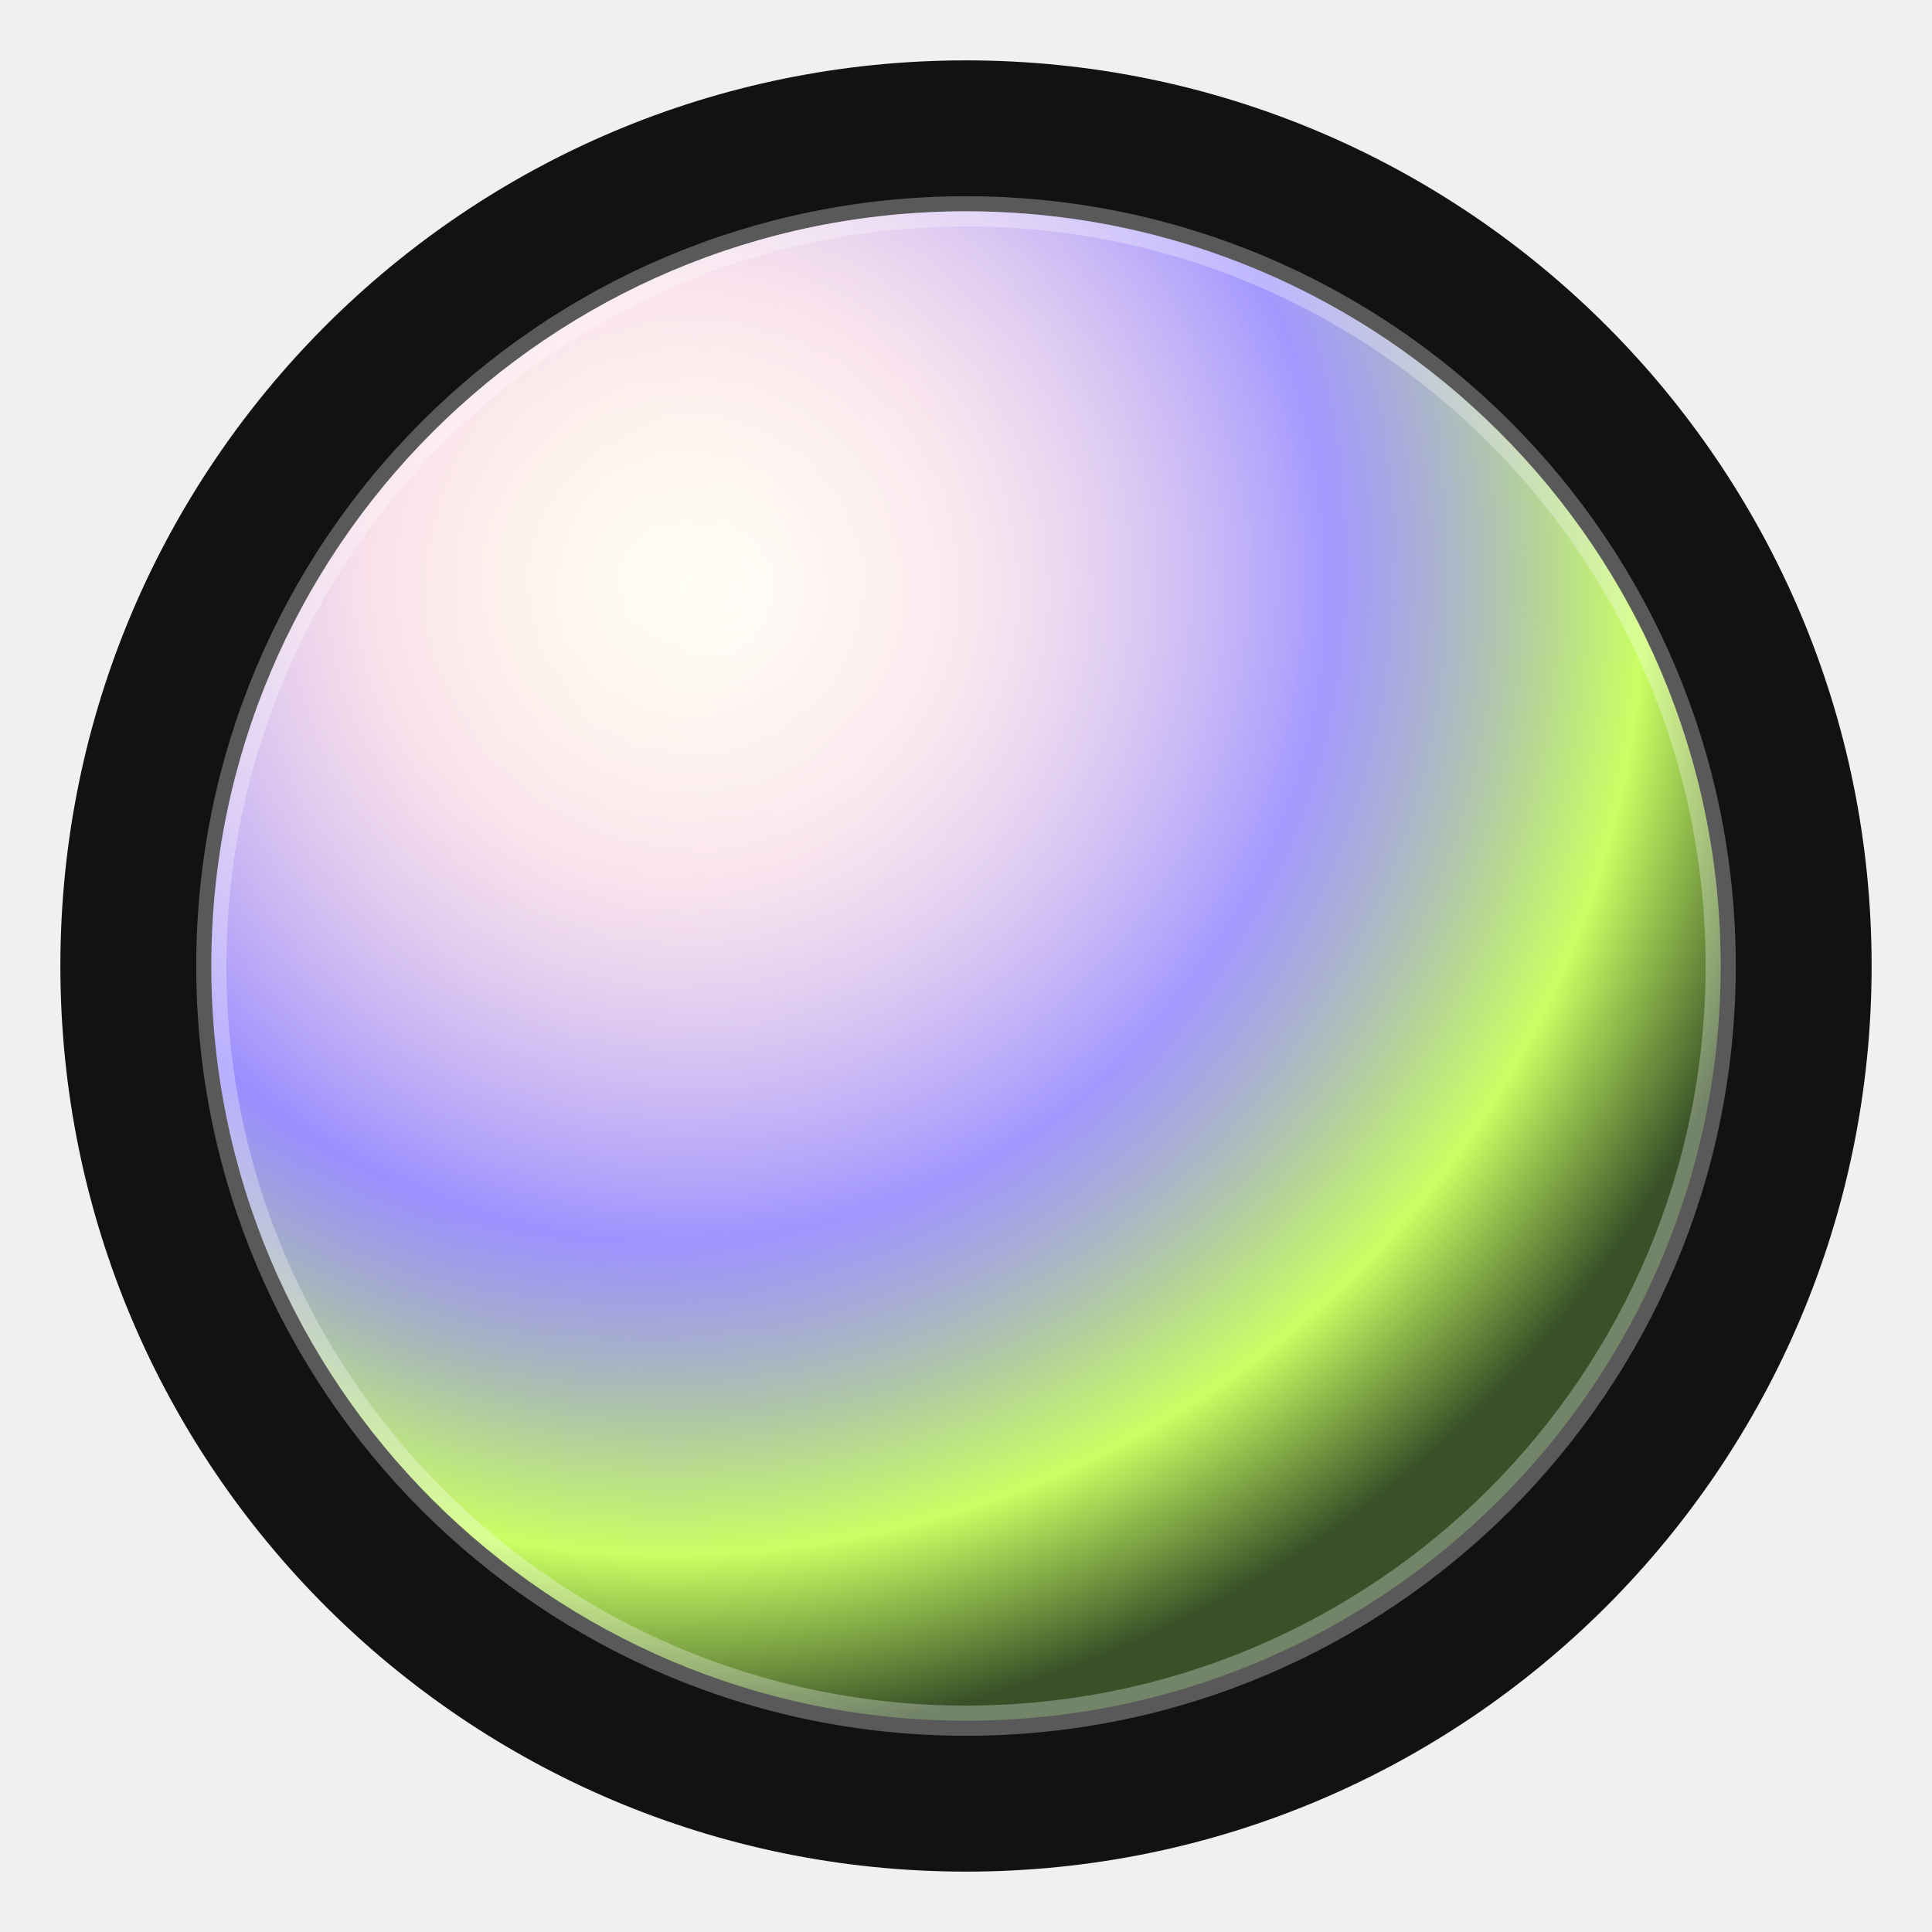
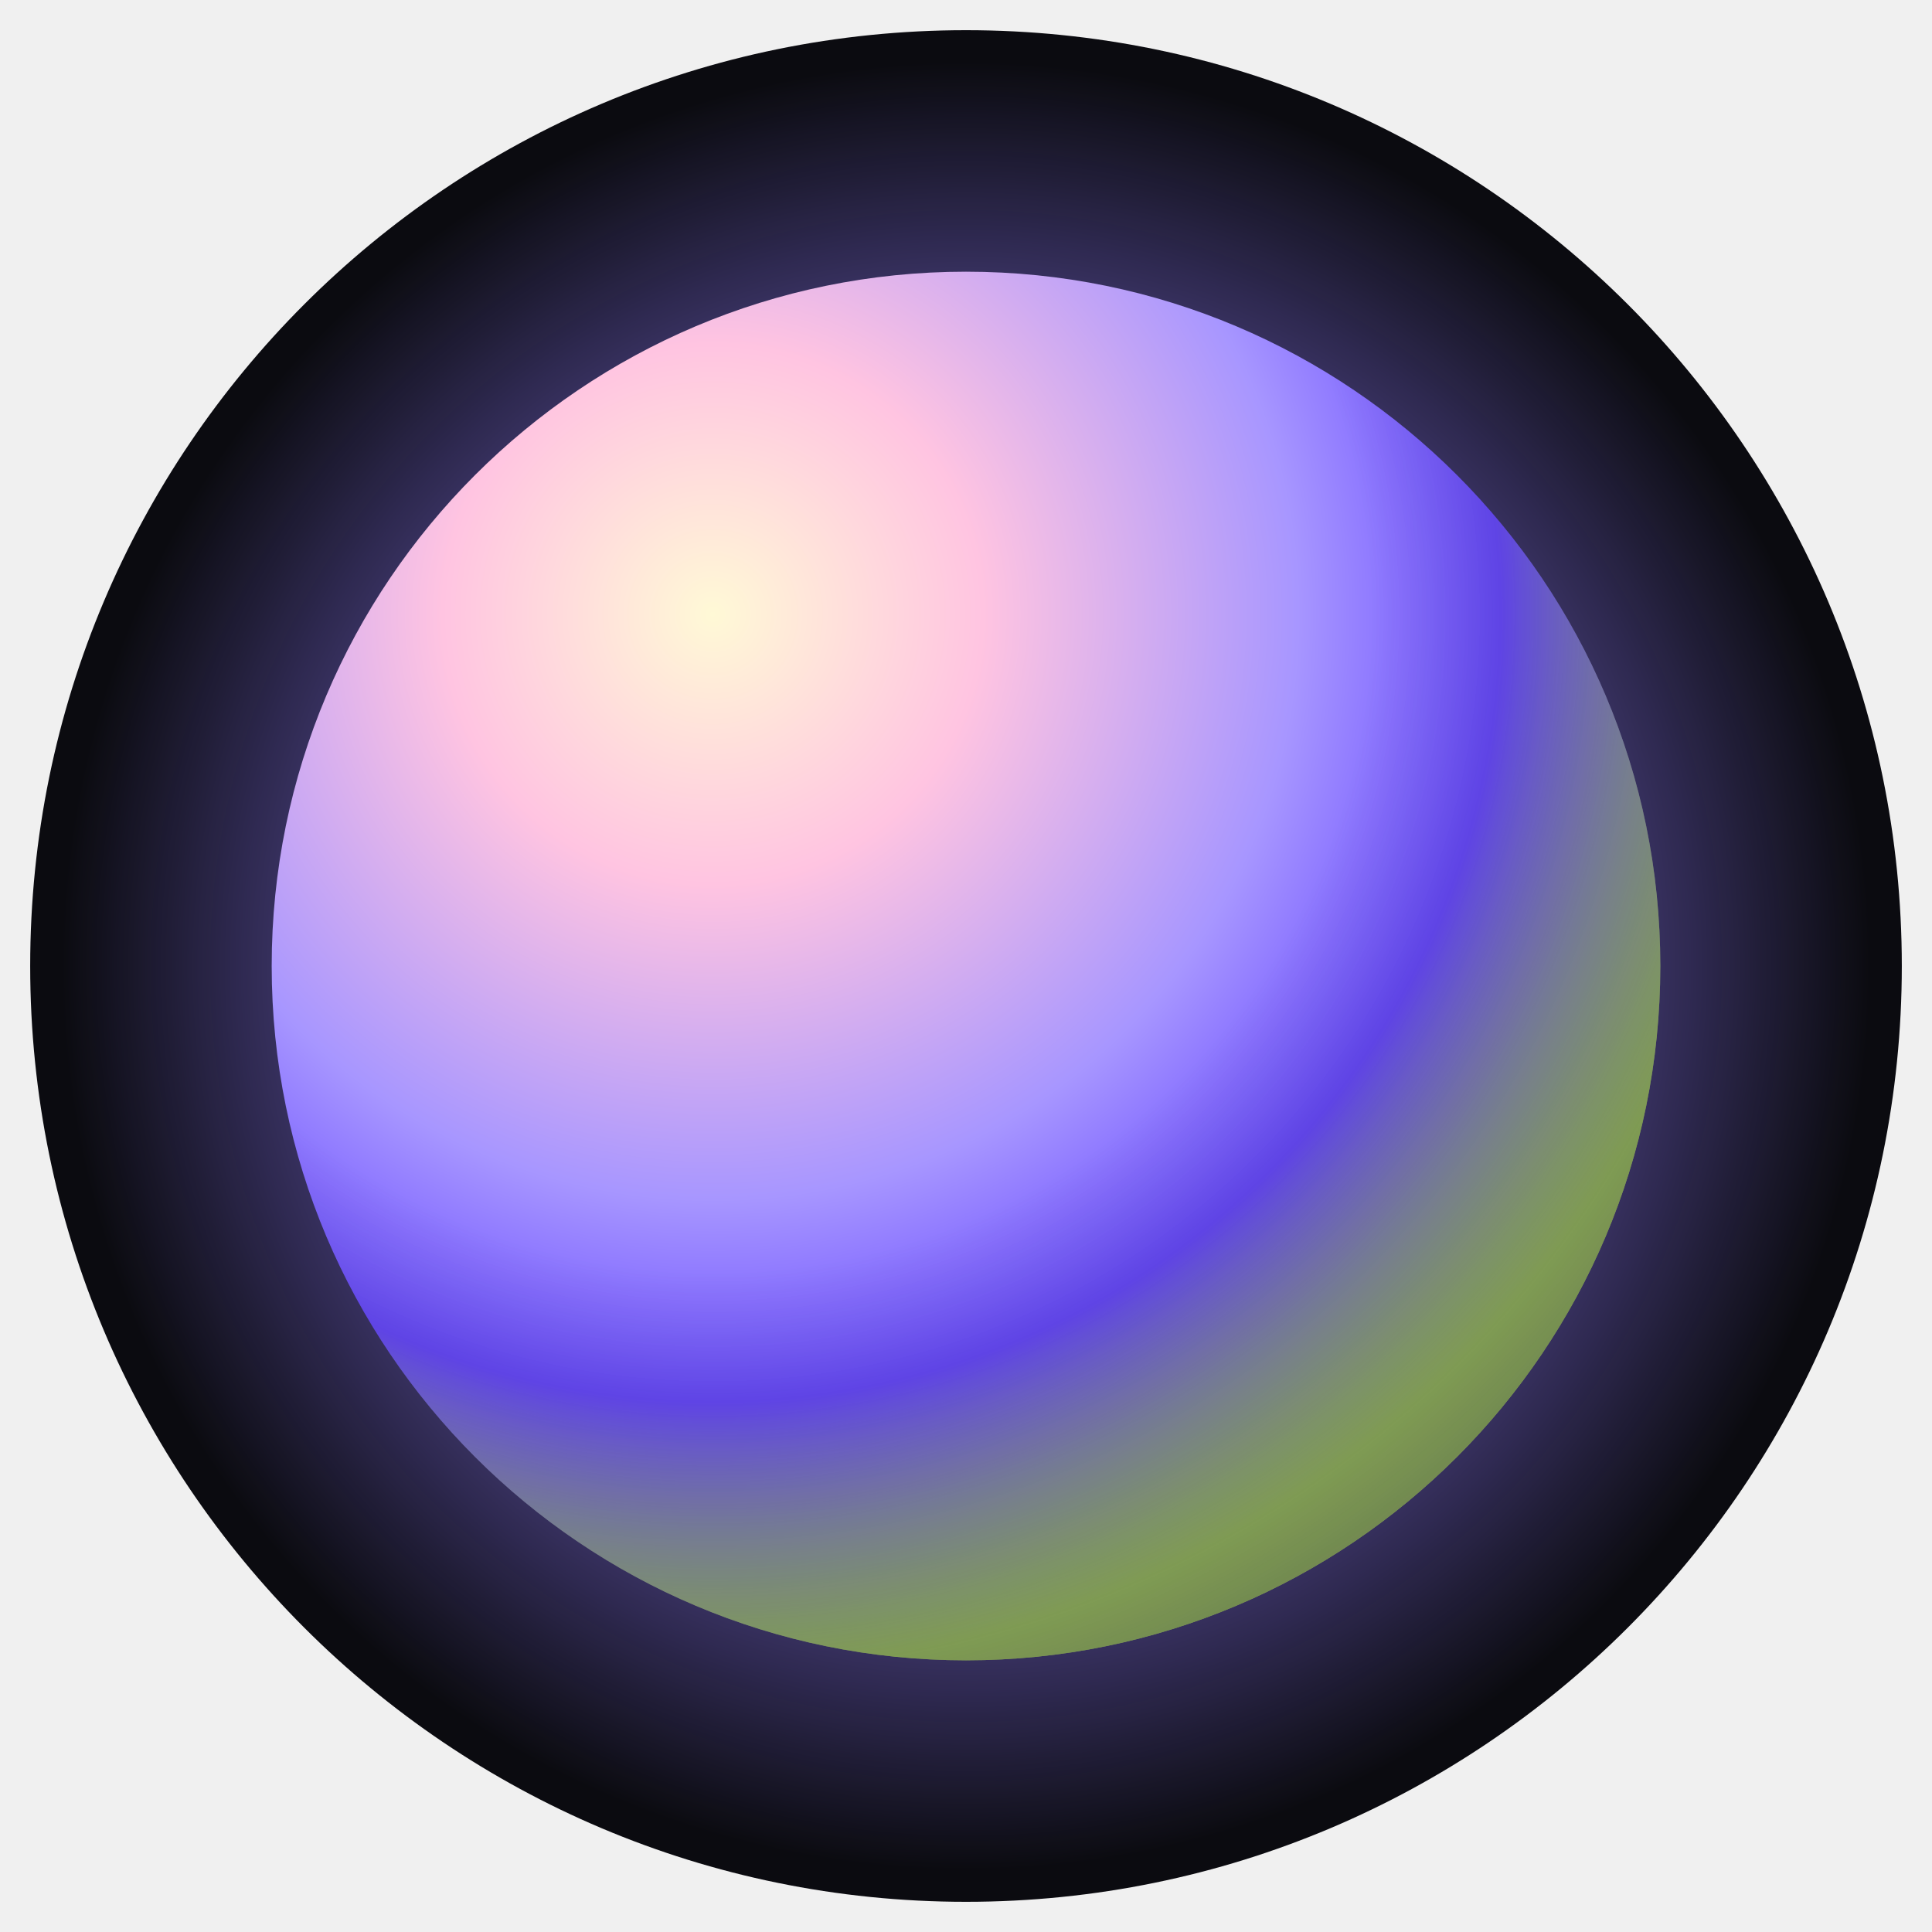
<svg xmlns="http://www.w3.org/2000/svg" viewBox="0 0 64 64">
  <defs>
-     <radialGradient id="orb" cx="30%" cy="24%" r="78%">
-       <stop offset="0" stop-color="#fff7cb" />
-       <stop offset="0.25" stop-color="#f6c8d8" />
-       <stop offset="0.57" stop-color="#8b7dff" />
-       <stop offset="0.84" stop-color="#c9ff63" />
-       <stop offset="1" stop-color="#385128" />
+     <radialGradient id="orb" cx="32%" cy="25%" r="80%">
+       <stop offset="0" stop-color="#FFF9D6" />
+       <stop offset="0.24" stop-color="#FFC4E1" />
+       <stop offset="0.52" stop-color="#A796FF" />
+       <stop offset="0.7" stop-color="#6A4DFF" />
+       <stop offset="0.94" stop-color="#C9FF63" />
    </radialGradient>
-     <radialGradient id="shine" cx="34%" cy="25%" r="55%">
-       <stop offset="0" stop-color="#fff" stop-opacity="0.82" />
-       <stop offset="1" stop-color="#fff" stop-opacity="0" />
+     <radialGradient id="depth" cx="32%" cy="25%" r="85%">
+       <stop offset="0.55" stop-color="#140A3C" stop-opacity="0" />
+       <stop offset="1" stop-color="#140A3C" stop-opacity="0.55" />
+     </radialGradient>
+     <radialGradient id="glow" cx="50%" cy="50%" r="50%">
+       <stop offset="0.6" stop-color="#8F7BFF" stop-opacity="0.55" />
+       <stop offset="1" stop-color="#8F7BFF" stop-opacity="0" />
    </radialGradient>
  </defs>
-   <circle cx="32" cy="32" r="30" fill="#111311" />
-   <circle cx="32" cy="32" r="25" fill="url(#orb)" />
-   <circle cx="32" cy="32" r="25" fill="url(#shine)" />
-   <circle cx="32" cy="32" r="25" fill="none" stroke="#fff" stroke-opacity="0.3" />
+   <circle cx="32" cy="32" r="31" fill="#0B0B10" />
+   <circle cx="32" cy="32" r="30" fill="url(#glow)" />
+   <circle cx="32" cy="32" r="23" fill="url(#orb)" />
+   <circle cx="32" cy="32" r="23" fill="url(#depth)" />
</svg>
